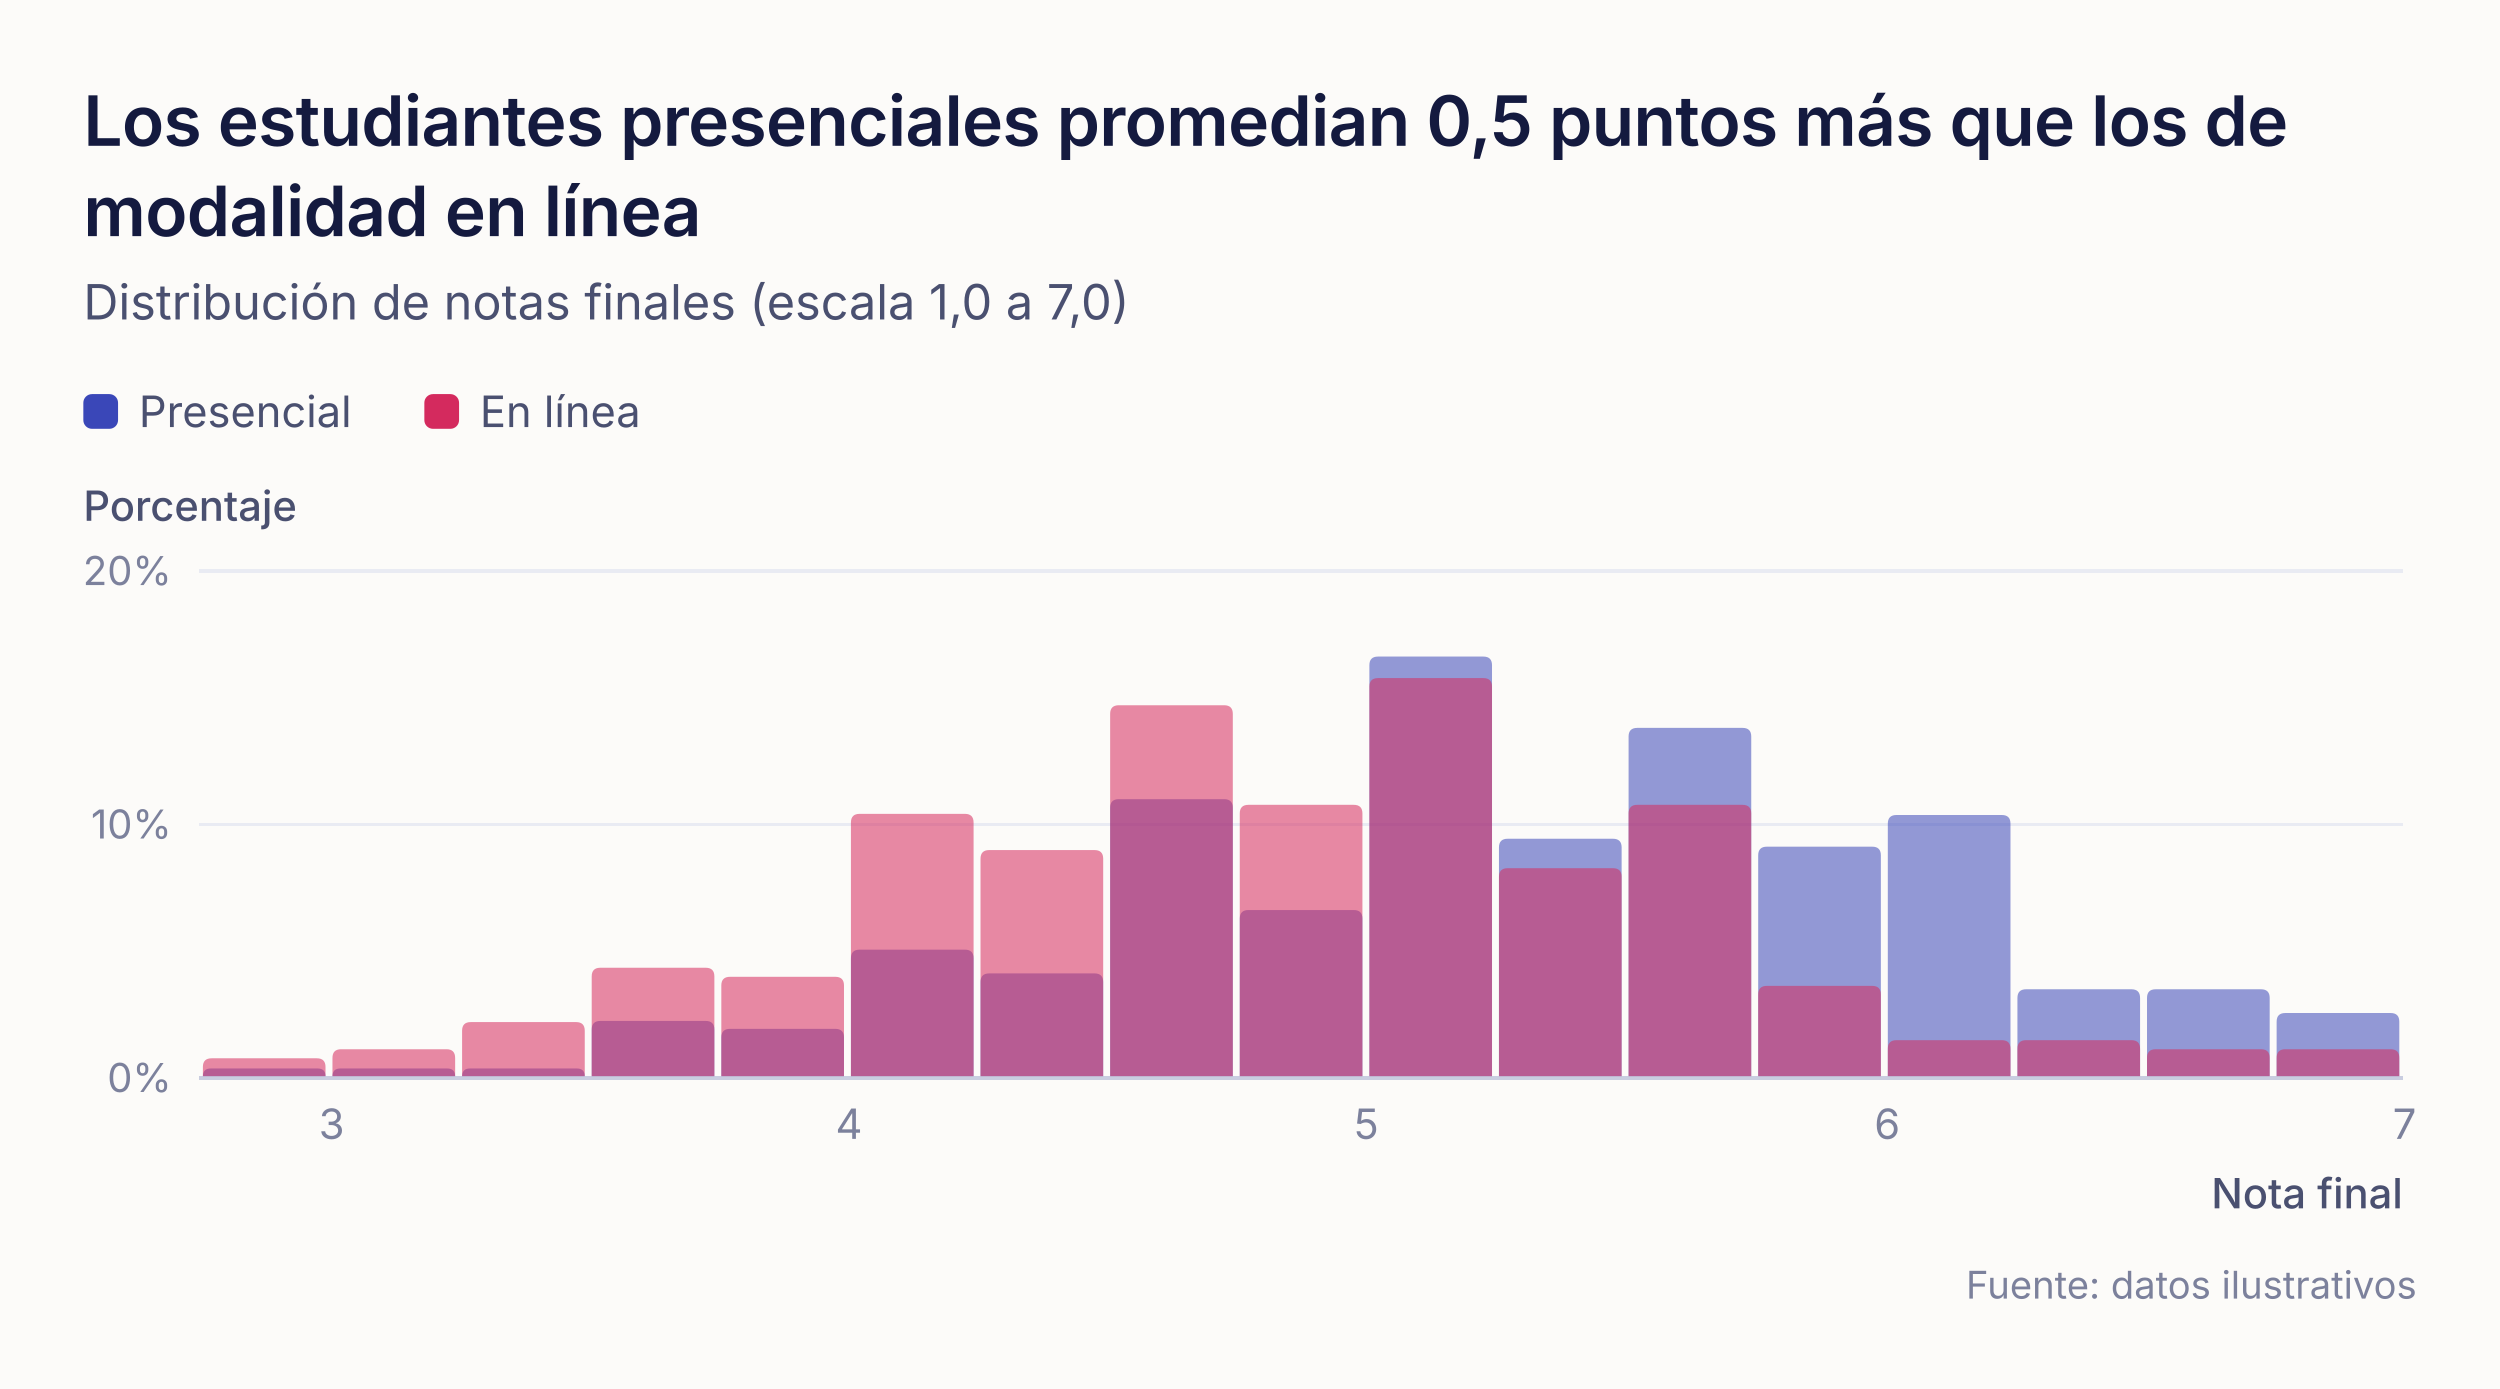
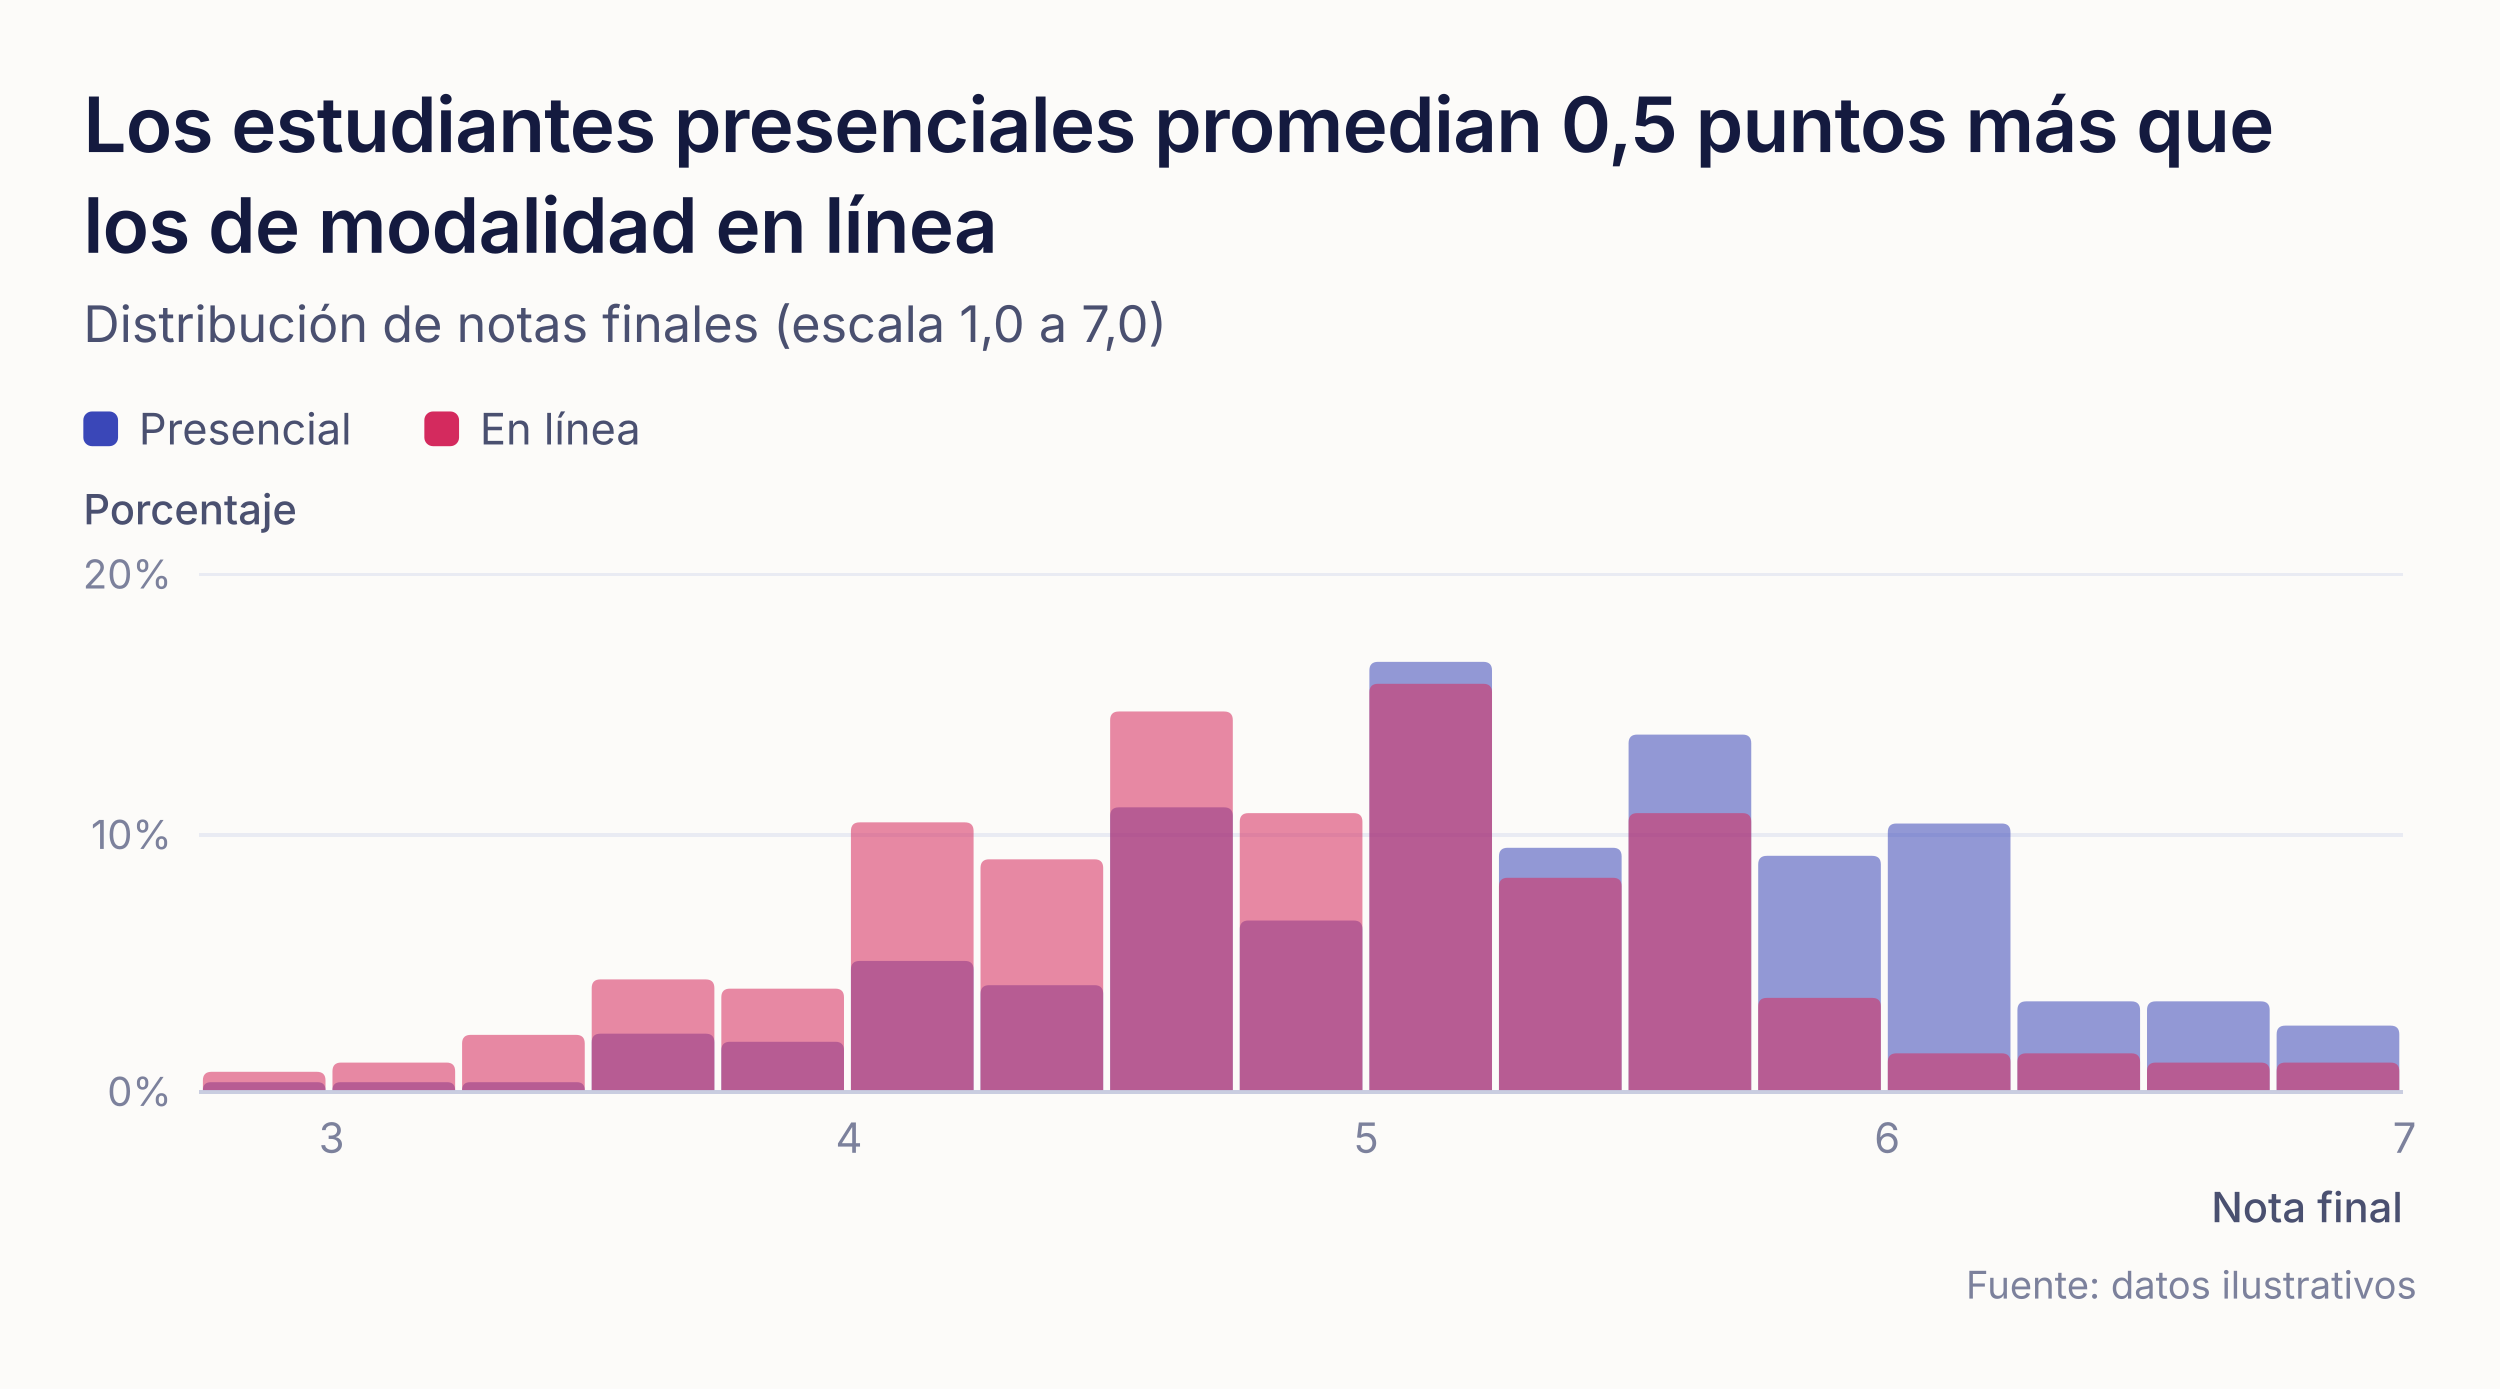
<svg xmlns="http://www.w3.org/2000/svg" viewBox="0 0 720 400" width="720" height="400" role="img" aria-labelledby="pa9z10aj-t pa9z10aj-d" font-family="'Mozilla Text', 'Inter', system-ui, -apple-system, 'Segoe UI', Roboto, sans-serif" class="pa-chart" data-pa-type="hist" data-pa-mode="light" style="max-width:100%;height:auto;font-variant-numeric:lining-nums">
  <style>.pa-m{transition:opacity .15s ease}.pa-focus .pa-m{opacity:.28}.pa-focus .pa-m.pa-on{opacity:1}</style>
  <rect width="720" height="400" fill="#FCFBF9" />
  <g class="pa-header">
-     <text x="24" y="42" fill="#141A3F" font-size="20" font-weight="600" letter-spacing="-0.01em">Los estudiantes presenciales promedian 0,5 puntos más que los de</text>
-     <text x="24" y="68" fill="#141A3F" font-size="20" font-weight="600" letter-spacing="-0.01em">modalidad en línea</text>
-     <text x="24" y="92" fill="#4A5070" font-size="14">Distribución de notas finales (escala 1,0 a 7,0)</text>
+     <text x="24" y="43.8" fill="#141A3F" font-size="22" font-weight="600" letter-spacing="-0.01em">Los estudiantes presenciales promedian 0,5 puntos más que</text>
+     <text x="24" y="72.8" fill="#141A3F" font-size="22" font-weight="600" letter-spacing="-0.01em">los de modalidad en línea</text>
+     <text x="24" y="98.5" fill="#4A5070" font-size="14.5">Distribución de notas finales (escala 1,0 a 7,0)</text>
    <g class="pa-legend">
-       <rect x="24" y="113.5" width="10" height="10" rx="2.5" fill="#3A47B8" />
-       <text x="40" y="123" fill="#4A5070" font-size="12.5">Presencial</text>
-       <rect x="122.21" y="113.5" width="10" height="10" rx="2.5" fill="#D42A5E" />
-       <text x="138.21" y="123" fill="#4A5070" font-size="12.5">En línea</text>
+       <g class="pa-key" data-color="#3A47B8" style="cursor:pointer">
+         <rect x="21" y="114" width="88.21" height="19" rx="4" fill="transparent" />
+         <rect x="24" y="118.5" width="10" height="10" rx="2.5" fill="#3A47B8" />
+         <text x="40" y="128" fill="#4A5070" font-size="12.5">Presencial</text>
+       </g>
+       <g class="pa-key" data-color="#D42A5E" style="cursor:pointer">
+         <rect x="119.21" y="114" width="72.86" height="19" rx="4" fill="transparent" />
+         <rect x="122.21" y="118.5" width="10" height="10" rx="2.5" fill="#D42A5E" />
+         <text x="138.21" y="128" fill="#4A5070" font-size="12.5">En línea</text>
+       </g>
    </g>
  </g>
  <g class="pa-body">
    <clipPath id="pa-clip-h9wq0np">
-       <rect x="57.43" y="162" width="634.57" height="148" />
+       <rect x="57.43" y="163" width="634.57" height="151" />
    </clipPath>
    <g class="pa-grid">
-       <line x1="57.43" x2="692" y1="310.5" y2="310.5" stroke="#C9CDE0" stroke-width="1" shape-rendering="crispEdges" />
-       <line x1="57.43" x2="692" y1="237.5" y2="237.5" stroke="#E9EBF3" stroke-width="1" shape-rendering="crispEdges" />
-       <line x1="57.43" x2="692" y1="164.5" y2="164.5" stroke="#E9EBF3" stroke-width="1" shape-rendering="crispEdges" />
+       <line x1="57.43" x2="692" y1="314.5" y2="314.5" stroke="#C9CDE0" stroke-width="1" shape-rendering="crispEdges" />
+       <line x1="57.43" x2="692" y1="240.5" y2="240.5" stroke="#E9EBF3" stroke-width="1" shape-rendering="crispEdges" />
+       <line x1="57.43" x2="692" y1="165.5" y2="165.5" stroke="#E9EBF3" stroke-width="1" shape-rendering="crispEdges" />
    </g>
    <g clip-path="url(#pa-clip-h9wq0np)">
      <g>
        <g class="pa-m" data-tip="2,75 – 3 Presencial: 0,313% En línea: 0,714%">
-           <rect x="57.43" y="164" width="37.33" height="146" fill="transparent" />
-           <path d="M58.43,310V310Q58.43,307.72 60.71,307.72H91.47Q93.75,307.72 93.75,310V310Z" fill="#3A47B8" fill-opacity="0.55" />
-           <path d="M58.43,310V307.29Q58.43,304.79 60.93,304.79H91.25Q93.75,304.79 93.75,307.29V310Z" fill="#D42A5E" fill-opacity="0.55" />
+           <rect x="57.43" y="165" width="37.33" height="149" fill="transparent" />
+           <path d="M58.43,314V314Q58.43,311.67 60.75,311.67H91.43Q93.75,311.67 93.75,314V314Z" fill="#3A47B8" fill-opacity="0.55" />
+           <path d="M58.43,314V311.18Q58.43,308.68 60.93,308.68H91.25Q93.75,308.68 93.75,311.18V314Z" fill="#D42A5E" fill-opacity="0.55" />
        </g>
        <g class="pa-m" data-tip="3 – 3,25 Presencial: 0,313% En línea: 1,07%">
-           <rect x="94.75" y="164" width="37.33" height="146" fill="transparent" />
-           <path d="M95.75,310V310Q95.75,307.72 98.03,307.72H128.8Q131.08,307.72 131.08,310V310Z" fill="#3A47B8" fill-opacity="0.55" />
-           <path d="M95.75,310V304.68Q95.75,302.18 98.25,302.18H128.58Q131.08,302.18 131.08,304.68V310Z" fill="#D42A5E" fill-opacity="0.55" />
+           <rect x="94.75" y="165" width="37.33" height="149" fill="transparent" />
+           <path d="M95.75,314V314Q95.75,311.67 98.08,311.67H128.75Q131.08,311.67 131.08,314V314Z" fill="#3A47B8" fill-opacity="0.55" />
+           <path d="M95.75,314V308.52Q95.75,306.02 98.25,306.02H128.58Q131.08,306.02 131.08,308.52V314Z" fill="#D42A5E" fill-opacity="0.55" />
        </g>
        <g class="pa-m" data-tip="3,25 – 3,5 Presencial: 0,313% En línea: 2,14%">
-           <rect x="132.08" y="164" width="37.33" height="146" fill="transparent" />
-           <path d="M133.08,310V310Q133.08,307.72 135.36,307.72H166.13Q168.41,307.72 168.41,310V310Z" fill="#3A47B8" fill-opacity="0.55" />
-           <path d="M133.08,310V296.86Q133.08,294.36 135.58,294.36H165.91Q168.41,294.36 168.41,296.86V310Z" fill="#D42A5E" fill-opacity="0.55" />
+           <rect x="132.08" y="165" width="37.33" height="149" fill="transparent" />
+           <path d="M133.08,314V314Q133.08,311.67 135.41,311.67H166.08Q168.41,311.67 168.41,314V314Z" fill="#3A47B8" fill-opacity="0.55" />
+           <path d="M133.08,314V300.54Q133.08,298.04 135.58,298.04H165.91Q168.41,298.04 168.41,300.54V314Z" fill="#D42A5E" fill-opacity="0.55" />
        </g>
        <g class="pa-m" data-tip="3,5 – 3,75 Presencial: 2,19% En línea: 4,29%">
-           <rect x="169.41" y="164" width="37.33" height="146" fill="transparent" />
-           <path d="M170.41,310V296.53Q170.41,294.03 172.91,294.03H203.24Q205.74,294.03 205.74,296.53V310Z" fill="#3A47B8" fill-opacity="0.55" />
-           <path d="M170.41,310V281.21Q170.41,278.71 172.91,278.71H203.24Q205.74,278.71 205.74,281.21V310Z" fill="#D42A5E" fill-opacity="0.55" />
+           <rect x="169.41" y="165" width="37.33" height="149" fill="transparent" />
+           <path d="M170.41,314V300.2Q170.41,297.7 172.91,297.7H203.24Q205.74,297.7 205.74,300.2V314Z" fill="#3A47B8" fill-opacity="0.55" />
+           <path d="M170.41,314V284.57Q170.41,282.07 172.91,282.07H203.24Q205.74,282.07 205.74,284.57V314Z" fill="#D42A5E" fill-opacity="0.55" />
        </g>
        <g class="pa-m" data-tip="3,75 – 4 Presencial: 1,88% En línea: 3,93%">
-           <rect x="206.74" y="164" width="37.33" height="146" fill="transparent" />
-           <path d="M207.74,310V298.81Q207.74,296.31 210.24,296.31H240.57Q243.07,296.31 243.07,298.81V310Z" fill="#3A47B8" fill-opacity="0.55" />
-           <path d="M207.74,310V283.82Q207.74,281.32 210.24,281.32H240.57Q243.07,281.32 243.07,283.82V310Z" fill="#D42A5E" fill-opacity="0.55" />
+           <rect x="206.74" y="165" width="37.33" height="149" fill="transparent" />
+           <path d="M207.74,314V302.53Q207.74,300.03 210.24,300.03H240.57Q243.07,300.03 243.07,302.53V314Z" fill="#3A47B8" fill-opacity="0.55" />
+           <path d="M207.74,314V287.23Q207.74,284.73 210.24,284.73H240.57Q243.07,284.73 243.07,287.23V314Z" fill="#D42A5E" fill-opacity="0.55" />
        </g>
        <g class="pa-m" data-tip="4 – 4,25 Presencial: 5% En línea: 10,4%">
-           <rect x="244.07" y="164" width="37.33" height="146" fill="transparent" />
-           <path d="M245.07,310V276Q245.07,273.5 247.57,273.5H277.89Q280.39,273.5 280.39,276V310Z" fill="#3A47B8" fill-opacity="0.55" />
-           <path d="M245.07,310V236.89Q245.07,234.39 247.57,234.39H277.89Q280.39,234.39 280.39,236.89V310Z" fill="#D42A5E" fill-opacity="0.55" />
+           <rect x="244.07" y="165" width="37.33" height="149" fill="transparent" />
+           <path d="M245.07,314V279.25Q245.07,276.75 247.57,276.75H277.89Q280.39,276.75 280.39,279.25V314Z" fill="#3A47B8" fill-opacity="0.55" />
+           <path d="M245.07,314V239.34Q245.07,236.84 247.57,236.84H277.89Q280.39,236.84 280.39,239.34V314Z" fill="#D42A5E" fill-opacity="0.55" />
        </g>
        <g class="pa-m" data-tip="4,25 – 4,5 Presencial: 4,06% En línea: 8,93%">
-           <rect x="281.39" y="164" width="37.33" height="146" fill="transparent" />
-           <path d="M282.39,310V282.84Q282.39,280.34 284.89,280.34H315.22Q317.72,280.34 317.72,282.84V310Z" fill="#3A47B8" fill-opacity="0.55" />
-           <path d="M282.39,310V247.32Q282.39,244.82 284.89,244.82H315.22Q317.72,244.82 317.72,247.32V310Z" fill="#D42A5E" fill-opacity="0.55" />
+           <rect x="281.39" y="165" width="37.33" height="149" fill="transparent" />
+           <path d="M282.39,314V286.23Q282.39,283.73 284.89,283.73H315.22Q317.72,283.73 317.72,286.23V314Z" fill="#3A47B8" fill-opacity="0.55" />
+           <path d="M282.39,314V249.98Q282.39,247.48 284.89,247.48H315.22Q317.72,247.48 317.72,249.98V314Z" fill="#D42A5E" fill-opacity="0.55" />
        </g>
        <g class="pa-m" data-tip="4,5 – 4,75 Presencial: 10,9% En línea: 14,6%">
-           <rect x="318.72" y="164" width="37.33" height="146" fill="transparent" />
-           <path d="M319.72,310V232.66Q319.72,230.16 322.22,230.16H352.55Q355.05,230.16 355.05,232.66V310Z" fill="#3A47B8" fill-opacity="0.55" />
-           <path d="M319.72,310V205.61Q319.72,203.11 322.22,203.11H352.55Q355.05,203.11 355.05,205.61V310Z" fill="#D42A5E" fill-opacity="0.55" />
+           <rect x="318.72" y="165" width="37.33" height="149" fill="transparent" />
+           <path d="M319.72,314V235.02Q319.72,232.52 322.22,232.52H352.55Q355.05,232.52 355.05,235.02V314Z" fill="#3A47B8" fill-opacity="0.55" />
+           <path d="M319.72,314V207.41Q319.72,204.91 322.22,204.91H352.55Q355.05,204.91 355.05,207.41V314Z" fill="#D42A5E" fill-opacity="0.55" />
        </g>
        <g class="pa-m" data-tip="4,75 – 5 Presencial: 6,56% En línea: 10,7%">
-           <rect x="356.05" y="164" width="37.33" height="146" fill="transparent" />
-           <path d="M357.05,310V264.59Q357.05,262.09 359.55,262.09H389.88Q392.38,262.09 392.38,264.59V310Z" fill="#3A47B8" fill-opacity="0.55" />
-           <path d="M357.05,310V234.29Q357.05,231.79 359.55,231.79H389.88Q392.38,231.79 392.38,234.29V310Z" fill="#D42A5E" fill-opacity="0.55" />
+           <rect x="356.05" y="165" width="37.33" height="149" fill="transparent" />
+           <path d="M357.05,314V267.61Q357.05,265.11 359.55,265.11H389.88Q392.38,265.11 392.38,267.61V314Z" fill="#3A47B8" fill-opacity="0.55" />
+           <path d="M357.05,314V236.68Q357.05,234.18 359.55,234.18H389.88Q392.38,234.18 392.38,236.68V314Z" fill="#D42A5E" fill-opacity="0.55" />
        </g>
        <g class="pa-m" data-tip="5 – 5,25 Presencial: 16,6% En línea: 15,7%">
-           <rect x="393.38" y="164" width="37.33" height="146" fill="transparent" />
-           <path d="M394.38,310V191.59Q394.38,189.09 396.88,189.09H427.2Q429.7,189.09 429.7,191.59V310Z" fill="#3A47B8" fill-opacity="0.55" />
-           <path d="M394.38,310V197.79Q394.38,195.29 396.88,195.29H427.2Q429.7,195.29 429.7,197.79V310Z" fill="#D42A5E" fill-opacity="0.55" />
+           <rect x="393.38" y="165" width="37.33" height="149" fill="transparent" />
+           <path d="M394.38,314V193.11Q394.38,190.61 396.88,190.61H427.2Q429.7,190.61 429.7,193.11V314Z" fill="#3A47B8" fill-opacity="0.55" />
+           <path d="M394.38,314V199.43Q394.38,196.93 396.88,196.93H427.2Q429.7,196.93 429.7,199.43V314Z" fill="#D42A5E" fill-opacity="0.55" />
        </g>
        <g class="pa-m" data-tip="5,25 – 5,5 Presencial: 9,38% En línea: 8,21%">
-           <rect x="430.7" y="164" width="37.33" height="146" fill="transparent" />
-           <path d="M431.7,310V244.06Q431.7,241.56 434.2,241.56H464.53Q467.03,241.56 467.03,244.06V310Z" fill="#3A47B8" fill-opacity="0.55" />
-           <path d="M431.7,310V252.54Q431.7,250.04 434.2,250.04H464.53Q467.03,250.04 467.03,252.54V310Z" fill="#D42A5E" fill-opacity="0.55" />
+           <rect x="430.7" y="165" width="37.33" height="149" fill="transparent" />
+           <path d="M431.7,314V246.66Q431.7,244.16 434.2,244.16H464.53Q467.03,244.16 467.03,246.66V314Z" fill="#3A47B8" fill-opacity="0.55" />
+           <path d="M431.7,314V255.3Q431.7,252.8 434.2,252.8H464.53Q467.03,252.8 467.03,255.3V314Z" fill="#D42A5E" fill-opacity="0.55" />
        </g>
        <g class="pa-m" data-tip="5,5 – 5,75 Presencial: 13,8% En línea: 10,7%">
-           <rect x="468.03" y="164" width="37.33" height="146" fill="transparent" />
-           <path d="M469.03,310V212.13Q469.03,209.63 471.53,209.63H501.86Q504.36,209.63 504.36,212.13V310Z" fill="#3A47B8" fill-opacity="0.55" />
-           <path d="M469.03,310V234.29Q469.03,231.79 471.53,231.79H501.86Q504.36,231.79 504.36,234.29V310Z" fill="#D42A5E" fill-opacity="0.55" />
+           <rect x="468.03" y="165" width="37.33" height="149" fill="transparent" />
+           <path d="M469.03,314V214.06Q469.03,211.56 471.53,211.56H501.86Q504.36,211.56 504.36,214.06V314Z" fill="#3A47B8" fill-opacity="0.55" />
+           <path d="M469.03,314V236.68Q469.03,234.18 471.53,234.18H501.86Q504.36,234.18 504.36,236.68V314Z" fill="#D42A5E" fill-opacity="0.55" />
        </g>
        <g class="pa-m" data-tip="5,75 – 6 Presencial: 9,06% En línea: 3,57%">
-           <rect x="505.36" y="164" width="37.33" height="146" fill="transparent" />
-           <path d="M506.36,310V246.34Q506.36,243.84 508.86,243.84H539.19Q541.69,243.84 541.69,246.34V310Z" fill="#3A47B8" fill-opacity="0.55" />
-           <path d="M506.36,310V286.43Q506.36,283.93 508.86,283.93H539.19Q541.69,283.93 541.69,286.43V310Z" fill="#D42A5E" fill-opacity="0.55" />
+           <rect x="505.36" y="165" width="37.33" height="149" fill="transparent" />
+           <path d="M506.36,314V248.98Q506.36,246.48 508.86,246.48H539.19Q541.69,246.48 541.69,248.98V314Z" fill="#3A47B8" fill-opacity="0.55" />
+           <path d="M506.36,314V289.89Q506.36,287.39 508.86,287.39H539.19Q541.69,287.39 541.69,289.89V314Z" fill="#D42A5E" fill-opacity="0.55" />
        </g>
        <g class="pa-m" data-tip="6 – 6,25 Presencial: 10,3% En línea: 1,43%">
-           <rect x="542.69" y="164" width="37.33" height="146" fill="transparent" />
-           <path d="M543.69,310V237.22Q543.69,234.72 546.19,234.72H576.52Q579.02,234.72 579.02,237.22V310Z" fill="#3A47B8" fill-opacity="0.55" />
-           <path d="M543.69,310V302.07Q543.69,299.57 546.19,299.57H576.52Q579.02,299.57 579.02,302.07V310Z" fill="#D42A5E" fill-opacity="0.55" />
+           <rect x="542.69" y="165" width="37.33" height="149" fill="transparent" />
+           <path d="M543.69,314V239.67Q543.69,237.17 546.19,237.17H576.52Q579.02,237.17 579.02,239.67V314Z" fill="#3A47B8" fill-opacity="0.55" />
+           <path d="M543.69,314V305.86Q543.69,303.36 546.19,303.36H576.52Q579.02,303.36 579.02,305.86V314Z" fill="#D42A5E" fill-opacity="0.55" />
        </g>
        <g class="pa-m" data-tip="6,25 – 6,5 Presencial: 3,44% En línea: 1,43%">
-           <rect x="580.02" y="164" width="37.33" height="146" fill="transparent" />
-           <path d="M581.02,310V287.41Q581.02,284.91 583.52,284.91H613.84Q616.34,284.91 616.34,287.41V310Z" fill="#3A47B8" fill-opacity="0.55" />
-           <path d="M581.02,310V302.07Q581.02,299.57 583.52,299.57H613.84Q616.34,299.57 616.34,302.07V310Z" fill="#D42A5E" fill-opacity="0.55" />
+           <rect x="580.02" y="165" width="37.33" height="149" fill="transparent" />
+           <path d="M581.02,314V290.89Q581.02,288.39 583.52,288.39H613.84Q616.34,288.39 616.34,290.89V314Z" fill="#3A47B8" fill-opacity="0.55" />
+           <path d="M581.02,314V305.86Q581.02,303.36 583.52,303.36H613.84Q616.34,303.36 616.34,305.86V314Z" fill="#D42A5E" fill-opacity="0.55" />
        </g>
        <g class="pa-m" data-tip="6,5 – 6,75 Presencial: 3,44% En línea: 1,07%">
-           <rect x="617.34" y="164" width="37.33" height="146" fill="transparent" />
-           <path d="M618.34,310V287.41Q618.34,284.91 620.84,284.91H651.17Q653.67,284.91 653.67,287.41V310Z" fill="#3A47B8" fill-opacity="0.55" />
-           <path d="M618.34,310V304.68Q618.34,302.18 620.84,302.18H651.17Q653.67,302.18 653.67,304.68V310Z" fill="#D42A5E" fill-opacity="0.55" />
+           <rect x="617.34" y="165" width="37.33" height="149" fill="transparent" />
+           <path d="M618.34,314V290.89Q618.34,288.39 620.84,288.39H651.17Q653.67,288.39 653.67,290.89V314Z" fill="#3A47B8" fill-opacity="0.55" />
+           <path d="M618.34,314V308.52Q618.34,306.02 620.84,306.02H651.17Q653.67,306.02 653.67,308.52V314Z" fill="#D42A5E" fill-opacity="0.55" />
        </g>
        <g class="pa-m" data-tip="6,75 – 7 Presencial: 2,5% En línea: 1,07%">
-           <rect x="654.67" y="164" width="37.33" height="146" fill="transparent" />
-           <path d="M655.67,310V294.25Q655.67,291.75 658.17,291.75H688.5Q691,291.75 691,294.25V310Z" fill="#3A47B8" fill-opacity="0.55" />
-           <path d="M655.67,310V304.68Q655.67,302.18 658.17,302.18H688.5Q691,302.18 691,304.68V310Z" fill="#D42A5E" fill-opacity="0.55" />
+           <rect x="654.67" y="165" width="37.33" height="149" fill="transparent" />
+           <path d="M655.67,314V297.88Q655.67,295.38 658.17,295.38H688.5Q691,295.38 691,297.88V314Z" fill="#3A47B8" fill-opacity="0.55" />
+           <path d="M655.67,314V308.52Q655.67,306.02 658.17,306.02H688.5Q691,306.02 691,308.52V314Z" fill="#D42A5E" fill-opacity="0.55" />
        </g>
      </g>
    </g>
-     <line x1="57.43" x2="692" y1="310.5" y2="310.5" stroke="#C9CDE0" stroke-width="1" />
+     <line x1="57.43" x2="692" y1="314.5" y2="314.5" stroke="#C9CDE0" stroke-width="1" />
    <g class="pa-axis pa-axis-x">
      <g>
-         <text x="95.5" y="328" fill="#7C819C" font-size="12" text-anchor="middle">3</text>
-         <text x="244.5" y="328" fill="#7C819C" font-size="12" text-anchor="middle">4</text>
-         <text x="393.5" y="328" fill="#7C819C" font-size="12" text-anchor="middle">5</text>
-         <text x="543.5" y="328" fill="#7C819C" font-size="12" text-anchor="middle">6</text>
-         <text x="692.5" y="328" fill="#7C819C" font-size="12" text-anchor="middle">7</text>
+         <text x="95.5" y="332" fill="#7C819C" font-size="12" text-anchor="middle">3</text>
+         <text x="244.5" y="332" fill="#7C819C" font-size="12" text-anchor="middle">4</text>
+         <text x="393.5" y="332" fill="#7C819C" font-size="12" text-anchor="middle">5</text>
+         <text x="543.5" y="332" fill="#7C819C" font-size="12" text-anchor="middle">6</text>
+         <text x="692.5" y="332" fill="#7C819C" font-size="12" text-anchor="middle">7</text>
      </g>
    </g>
    <g class="pa-axis pa-axis-y">
-       <text x="49.43" y="314.5" fill="#7C819C" font-size="11.5" text-anchor="end">0%</text>
-       <text x="49.43" y="241.5" fill="#7C819C" font-size="11.5" text-anchor="end">10%</text>
-       <text x="49.43" y="168.5" fill="#7C819C" font-size="11.5" text-anchor="end">20%</text>
+       <text x="49.43" y="318.5" fill="#7C819C" font-size="11.5" text-anchor="end">0%</text>
+       <text x="49.43" y="244.5" fill="#7C819C" font-size="11.5" text-anchor="end">10%</text>
+       <text x="49.43" y="169.5" fill="#7C819C" font-size="11.5" text-anchor="end">20%</text>
    </g>
-     <text x="24" y="150" fill="#4A5070" font-size="12" font-weight="500">Porcentaje</text>
-     <text x="692" y="348" fill="#4A5070" font-size="12" font-weight="500" text-anchor="end">Nota final</text>
+     <text x="24" y="151" fill="#4A5070" font-size="12" font-weight="500">Porcentaje</text>
+     <text x="692" y="352" fill="#4A5070" font-size="12" font-weight="500" text-anchor="end">Nota final</text>
  </g>
  <text x="696" y="374" fill="#7C819C" font-size="11" text-anchor="end">Fuente: datos ilustrativos</text>
</svg>
